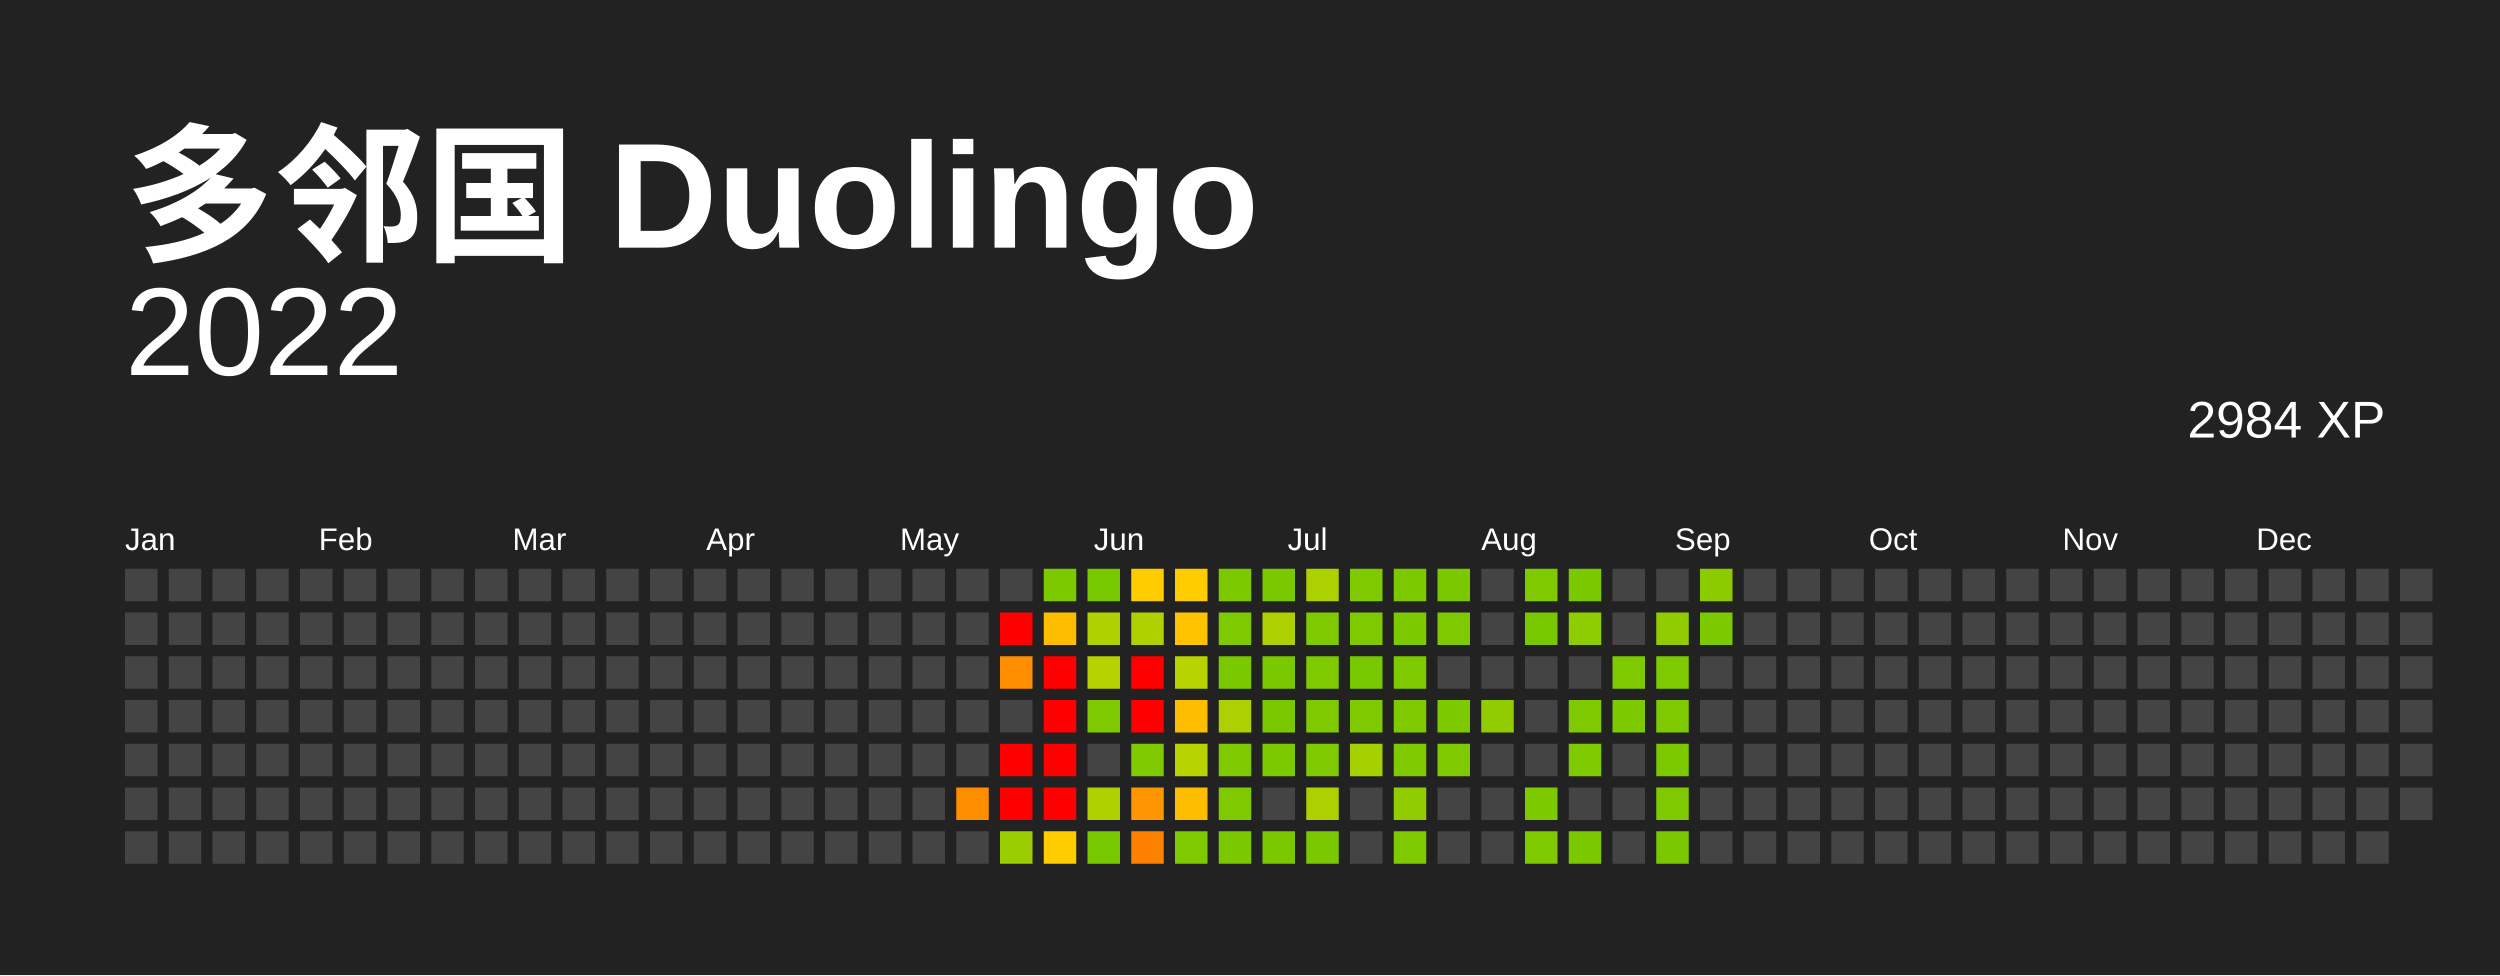
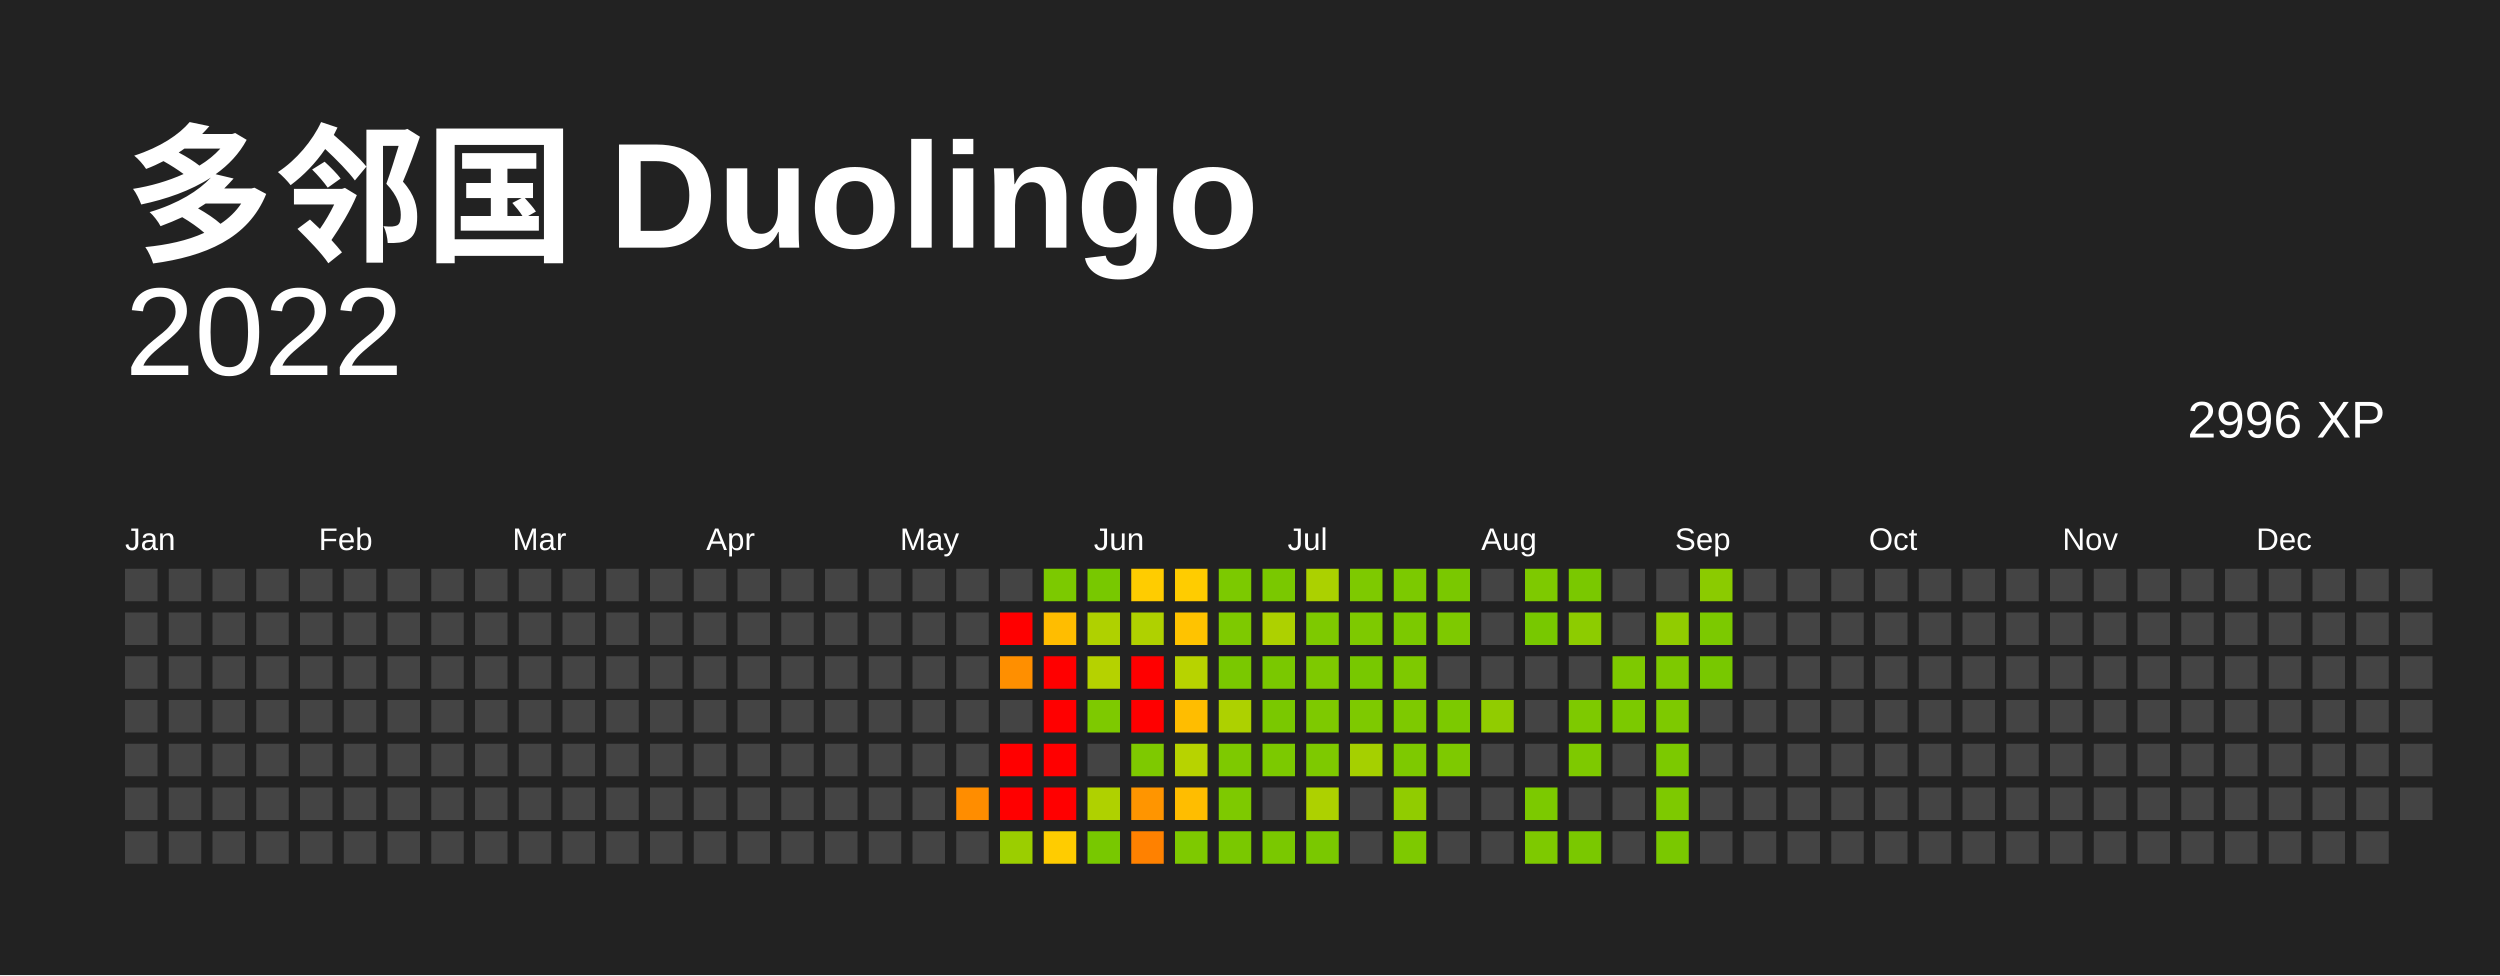
<svg xmlns="http://www.w3.org/2000/svg" baseProfile="full" height="78mm" version="1.1" viewBox="0,0,200,78" width="200mm">
  <defs />
  <rect fill="#222222" height="78" width="200" x="0" y="0" />
  <text fill="#FFFFFF" style="font-size:12px; font-family:Arial; font-weight:bold;" x="10" y="20"> 多邻国 Duolingo</text>
  <text alignment-baseline="hanging" fill="#FFFFFF" style="font-size:10.0px; font-family:Arial;" x="10" y="30">2022</text>
-   <text alignment-baseline="hanging" fill="#FFFFFF" style="font-size:4.125px; font-family:Arial;" x="175" y="35">2984 XP</text>
+   <text alignment-baseline="hanging" fill="#FFFFFF" style="font-size:4.125px; font-family:Arial;" x="175" y="35">2996 XP</text>
  <text fill="#FFFFFF" style="font-size:2.5px; font-family:Arial" x="10.0" y="44">Jan</text>
  <text fill="#FFFFFF" style="font-size:2.5px; font-family:Arial" x="25.5" y="44">Feb</text>
  <text fill="#FFFFFF" style="font-size:2.5px; font-family:Arial" x="41.0" y="44">Mar</text>
  <text fill="#FFFFFF" style="font-size:2.5px; font-family:Arial" x="56.5" y="44">Apr</text>
  <text fill="#FFFFFF" style="font-size:2.5px; font-family:Arial" x="72.0" y="44">May</text>
  <text fill="#FFFFFF" style="font-size:2.5px; font-family:Arial" x="87.5" y="44">Jun</text>
  <text fill="#FFFFFF" style="font-size:2.5px; font-family:Arial" x="103.0" y="44">Jul</text>
  <text fill="#FFFFFF" style="font-size:2.5px; font-family:Arial" x="118.5" y="44">Aug</text>
  <text fill="#FFFFFF" style="font-size:2.5px; font-family:Arial" x="134.0" y="44">Sep</text>
  <text fill="#FFFFFF" style="font-size:2.5px; font-family:Arial" x="149.5" y="44">Oct</text>
  <text fill="#FFFFFF" style="font-size:2.5px; font-family:Arial" x="165.0" y="44">Nov</text>
  <text fill="#FFFFFF" style="font-size:2.5px; font-family:Arial" x="180.5" y="44">Dec</text>
  <rect fill="#444444" height="2.6" width="2.6" x="10.0" y="45.5" />
  <rect fill="#444444" height="2.6" width="2.6" x="10.0" y="49.0" />
  <rect fill="#444444" height="2.6" width="2.6" x="10.0" y="52.5" />
  <rect fill="#444444" height="2.6" width="2.6" x="10.0" y="56.0" />
  <rect fill="#444444" height="2.6" width="2.6" x="10.0" y="59.5" />
  <rect fill="#444444" height="2.6" width="2.6" x="10.0" y="63.0" />
  <rect fill="#444444" height="2.6" width="2.6" x="10.0" y="66.5" />
  <rect fill="#444444" height="2.6" width="2.6" x="13.5" y="45.5" />
  <rect fill="#444444" height="2.6" width="2.6" x="13.5" y="49.0" />
  <rect fill="#444444" height="2.6" width="2.6" x="13.5" y="52.5" />
  <rect fill="#444444" height="2.6" width="2.6" x="13.5" y="56.0" />
  <rect fill="#444444" height="2.6" width="2.6" x="13.5" y="59.5" />
  <rect fill="#444444" height="2.6" width="2.6" x="13.5" y="63.0" />
  <rect fill="#444444" height="2.6" width="2.6" x="13.5" y="66.5" />
  <rect fill="#444444" height="2.6" width="2.6" x="17.0" y="45.5" />
  <rect fill="#444444" height="2.6" width="2.6" x="17.0" y="49.0" />
  <rect fill="#444444" height="2.6" width="2.6" x="17.0" y="52.5" />
  <rect fill="#444444" height="2.6" width="2.6" x="17.0" y="56.0" />
  <rect fill="#444444" height="2.6" width="2.6" x="17.0" y="59.5" />
  <rect fill="#444444" height="2.6" width="2.6" x="17.0" y="63.0" />
  <rect fill="#444444" height="2.6" width="2.6" x="17.0" y="66.5" />
  <rect fill="#444444" height="2.6" width="2.6" x="20.5" y="45.5" />
  <rect fill="#444444" height="2.6" width="2.6" x="20.5" y="49.0" />
  <rect fill="#444444" height="2.6" width="2.6" x="20.5" y="52.5" />
  <rect fill="#444444" height="2.6" width="2.6" x="20.5" y="56.0" />
  <rect fill="#444444" height="2.6" width="2.6" x="20.5" y="59.5" />
  <rect fill="#444444" height="2.6" width="2.6" x="20.5" y="63.0" />
  <rect fill="#444444" height="2.6" width="2.6" x="20.5" y="66.5" />
  <rect fill="#444444" height="2.6" width="2.6" x="24.0" y="45.5" />
  <rect fill="#444444" height="2.6" width="2.6" x="24.0" y="49.0" />
  <rect fill="#444444" height="2.6" width="2.6" x="24.0" y="52.5" />
  <rect fill="#444444" height="2.6" width="2.6" x="24.0" y="56.0" />
  <rect fill="#444444" height="2.6" width="2.6" x="24.0" y="59.5" />
  <rect fill="#444444" height="2.6" width="2.6" x="24.0" y="63.0" />
  <rect fill="#444444" height="2.6" width="2.6" x="24.0" y="66.5" />
  <rect fill="#444444" height="2.6" width="2.6" x="27.5" y="45.5" />
  <rect fill="#444444" height="2.6" width="2.6" x="27.5" y="49.0" />
  <rect fill="#444444" height="2.6" width="2.6" x="27.5" y="52.5" />
  <rect fill="#444444" height="2.6" width="2.6" x="27.5" y="56.0" />
  <rect fill="#444444" height="2.6" width="2.6" x="27.5" y="59.5" />
  <rect fill="#444444" height="2.6" width="2.6" x="27.5" y="63.0" />
  <rect fill="#444444" height="2.6" width="2.6" x="27.5" y="66.5" />
  <rect fill="#444444" height="2.6" width="2.6" x="31.0" y="45.5" />
  <rect fill="#444444" height="2.6" width="2.6" x="31.0" y="49.0" />
  <rect fill="#444444" height="2.6" width="2.6" x="31.0" y="52.5" />
  <rect fill="#444444" height="2.6" width="2.6" x="31.0" y="56.0" />
  <rect fill="#444444" height="2.6" width="2.6" x="31.0" y="59.5" />
  <rect fill="#444444" height="2.6" width="2.6" x="31.0" y="63.0" />
  <rect fill="#444444" height="2.6" width="2.6" x="31.0" y="66.5" />
  <rect fill="#444444" height="2.6" width="2.6" x="34.5" y="45.5" />
  <rect fill="#444444" height="2.6" width="2.6" x="34.5" y="49.0" />
  <rect fill="#444444" height="2.6" width="2.6" x="34.5" y="52.5" />
  <rect fill="#444444" height="2.6" width="2.6" x="34.5" y="56.0" />
  <rect fill="#444444" height="2.6" width="2.6" x="34.5" y="59.5" />
  <rect fill="#444444" height="2.6" width="2.6" x="34.5" y="63.0" />
  <rect fill="#444444" height="2.6" width="2.6" x="34.5" y="66.5" />
  <rect fill="#444444" height="2.6" width="2.6" x="38.0" y="45.5" />
  <rect fill="#444444" height="2.6" width="2.6" x="38.0" y="49.0" />
  <rect fill="#444444" height="2.6" width="2.6" x="38.0" y="52.5" />
  <rect fill="#444444" height="2.6" width="2.6" x="38.0" y="56.0" />
  <rect fill="#444444" height="2.6" width="2.6" x="38.0" y="59.5" />
  <rect fill="#444444" height="2.6" width="2.6" x="38.0" y="63.0" />
  <rect fill="#444444" height="2.6" width="2.6" x="38.0" y="66.5" />
  <rect fill="#444444" height="2.6" width="2.6" x="41.5" y="45.5" />
  <rect fill="#444444" height="2.6" width="2.6" x="41.5" y="49.0" />
  <rect fill="#444444" height="2.6" width="2.6" x="41.5" y="52.5" />
  <rect fill="#444444" height="2.6" width="2.6" x="41.5" y="56.0" />
  <rect fill="#444444" height="2.6" width="2.6" x="41.5" y="59.5" />
  <rect fill="#444444" height="2.6" width="2.6" x="41.5" y="63.0" />
  <rect fill="#444444" height="2.6" width="2.6" x="41.5" y="66.5" />
  <rect fill="#444444" height="2.6" width="2.6" x="45.0" y="45.5" />
  <rect fill="#444444" height="2.6" width="2.6" x="45.0" y="49.0" />
  <rect fill="#444444" height="2.6" width="2.6" x="45.0" y="52.5" />
  <rect fill="#444444" height="2.6" width="2.6" x="45.0" y="56.0" />
  <rect fill="#444444" height="2.6" width="2.6" x="45.0" y="59.5" />
  <rect fill="#444444" height="2.6" width="2.6" x="45.0" y="63.0" />
  <rect fill="#444444" height="2.6" width="2.6" x="45.0" y="66.5" />
  <rect fill="#444444" height="2.6" width="2.6" x="48.5" y="45.5" />
  <rect fill="#444444" height="2.6" width="2.6" x="48.5" y="49.0" />
  <rect fill="#444444" height="2.6" width="2.6" x="48.5" y="52.5" />
  <rect fill="#444444" height="2.6" width="2.6" x="48.5" y="56.0" />
  <rect fill="#444444" height="2.6" width="2.6" x="48.5" y="59.5" />
  <rect fill="#444444" height="2.6" width="2.6" x="48.5" y="63.0" />
  <rect fill="#444444" height="2.6" width="2.6" x="48.5" y="66.5" />
  <rect fill="#444444" height="2.6" width="2.6" x="52.0" y="45.5" />
  <rect fill="#444444" height="2.6" width="2.6" x="52.0" y="49.0" />
  <rect fill="#444444" height="2.6" width="2.6" x="52.0" y="52.5" />
  <rect fill="#444444" height="2.6" width="2.6" x="52.0" y="56.0" />
  <rect fill="#444444" height="2.6" width="2.6" x="52.0" y="59.5" />
  <rect fill="#444444" height="2.6" width="2.6" x="52.0" y="63.0" />
  <rect fill="#444444" height="2.6" width="2.6" x="52.0" y="66.5" />
  <rect fill="#444444" height="2.6" width="2.6" x="55.5" y="45.5" />
  <rect fill="#444444" height="2.6" width="2.6" x="55.5" y="49.0" />
  <rect fill="#444444" height="2.6" width="2.6" x="55.5" y="52.5" />
  <rect fill="#444444" height="2.6" width="2.6" x="55.5" y="56.0" />
  <rect fill="#444444" height="2.6" width="2.6" x="55.5" y="59.5" />
  <rect fill="#444444" height="2.6" width="2.6" x="55.5" y="63.0" />
  <rect fill="#444444" height="2.6" width="2.6" x="55.5" y="66.5" />
  <rect fill="#444444" height="2.6" width="2.6" x="59.0" y="45.5" />
  <rect fill="#444444" height="2.6" width="2.6" x="59.0" y="49.0" />
  <rect fill="#444444" height="2.6" width="2.6" x="59.0" y="52.5" />
  <rect fill="#444444" height="2.6" width="2.6" x="59.0" y="56.0" />
  <rect fill="#444444" height="2.6" width="2.6" x="59.0" y="59.5" />
  <rect fill="#444444" height="2.6" width="2.6" x="59.0" y="63.0" />
  <rect fill="#444444" height="2.6" width="2.6" x="59.0" y="66.5" />
  <rect fill="#444444" height="2.6" width="2.6" x="62.5" y="45.5" />
  <rect fill="#444444" height="2.6" width="2.6" x="62.5" y="49.0" />
  <rect fill="#444444" height="2.6" width="2.6" x="62.5" y="52.5" />
  <rect fill="#444444" height="2.6" width="2.6" x="62.5" y="56.0" />
  <rect fill="#444444" height="2.6" width="2.6" x="62.5" y="59.5" />
  <rect fill="#444444" height="2.6" width="2.6" x="62.5" y="63.0" />
  <rect fill="#444444" height="2.6" width="2.6" x="62.5" y="66.5" />
  <rect fill="#444444" height="2.6" width="2.6" x="66.0" y="45.5" />
  <rect fill="#444444" height="2.6" width="2.6" x="66.0" y="49.0" />
  <rect fill="#444444" height="2.6" width="2.6" x="66.0" y="52.5" />
  <rect fill="#444444" height="2.6" width="2.6" x="66.0" y="56.0" />
  <rect fill="#444444" height="2.6" width="2.6" x="66.0" y="59.5" />
  <rect fill="#444444" height="2.6" width="2.6" x="66.0" y="63.0" />
  <rect fill="#444444" height="2.6" width="2.6" x="66.0" y="66.5" />
  <rect fill="#444444" height="2.6" width="2.6" x="69.5" y="45.5" />
  <rect fill="#444444" height="2.6" width="2.6" x="69.5" y="49.0" />
  <rect fill="#444444" height="2.6" width="2.6" x="69.5" y="52.5" />
  <rect fill="#444444" height="2.6" width="2.6" x="69.5" y="56.0" />
  <rect fill="#444444" height="2.6" width="2.6" x="69.5" y="59.5" />
  <rect fill="#444444" height="2.6" width="2.6" x="69.5" y="63.0" />
  <rect fill="#444444" height="2.6" width="2.6" x="69.5" y="66.5" />
  <rect fill="#444444" height="2.6" width="2.6" x="73.0" y="45.5" />
  <rect fill="#444444" height="2.6" width="2.6" x="73.0" y="49.0" />
  <rect fill="#444444" height="2.6" width="2.6" x="73.0" y="52.5" />
  <rect fill="#444444" height="2.6" width="2.6" x="73.0" y="56.0" />
  <rect fill="#444444" height="2.6" width="2.6" x="73.0" y="59.5" />
  <rect fill="#444444" height="2.6" width="2.6" x="73.0" y="63.0" />
  <rect fill="#444444" height="2.6" width="2.6" x="73.0" y="66.5" />
  <rect fill="#444444" height="2.6" width="2.6" x="76.5" y="45.5" />
  <rect fill="#444444" height="2.6" width="2.6" x="76.5" y="49.0" />
  <rect fill="#444444" height="2.6" width="2.6" x="76.5" y="52.5" />
  <rect fill="#444444" height="2.6" width="2.6" x="76.5" y="56.0" />
  <rect fill="#444444" height="2.6" width="2.6" x="76.5" y="59.5" />
  <rect fill="#ff8d00" height="2.6" width="2.6" x="76.5" y="63.0" />
  <rect fill="#444444" height="2.6" width="2.6" x="76.5" y="66.5" />
  <rect fill="#444444" height="2.6" width="2.6" x="80.0" y="45.5" />
  <rect fill="red" height="2.6" width="2.6" x="80.0" y="49.0" />
  <rect fill="#ff8f00" height="2.6" width="2.6" x="80.0" y="52.5" />
  <rect fill="#444444" height="2.6" width="2.6" x="80.0" y="56.0" />
  <rect fill="red" height="2.6" width="2.6" x="80.0" y="59.5" />
  <rect fill="red" height="2.6" width="2.6" x="80.0" y="63.0" />
  <rect fill="#9bce00" height="2.6" width="2.6" x="80.0" y="66.5" />
  <rect fill="#7cc900" height="2.6" width="2.6" x="83.5" y="45.5" />
  <rect fill="#ffbd00" height="2.6" width="2.6" x="83.5" y="49.0" />
  <rect fill="red" height="2.6" width="2.6" x="83.5" y="52.5" />
  <rect fill="red" height="2.6" width="2.6" x="83.5" y="56.0" />
  <rect fill="red" height="2.6" width="2.6" x="83.5" y="59.5" />
  <rect fill="red" height="2.6" width="2.6" x="83.5" y="63.0" />
  <rect fill="#ffcc00" height="2.6" width="2.6" x="83.5" y="66.5" />
  <rect fill="#78c800" height="2.6" width="2.6" x="87.0" y="45.5" />
  <rect fill="#afd100" height="2.6" width="2.6" x="87.0" y="49.0" />
  <rect fill="#b5d200" height="2.6" width="2.6" x="87.0" y="52.5" />
  <rect fill="#7ec900" height="2.6" width="2.6" x="87.0" y="56.0" />
  <rect fill="#444444" height="2.6" width="2.6" x="87.0" y="59.5" />
  <rect fill="#afd100" height="2.6" width="2.6" x="87.0" y="63.0" />
  <rect fill="#78c800" height="2.6" width="2.6" x="87.0" y="66.5" />
  <rect fill="#ffcc00" height="2.6" width="2.6" x="90.5" y="45.5" />
  <rect fill="#afd100" height="2.6" width="2.6" x="90.5" y="49.0" />
  <rect fill="red" height="2.6" width="2.6" x="90.5" y="52.5" />
  <rect fill="red" height="2.6" width="2.6" x="90.5" y="56.0" />
  <rect fill="#7ec900" height="2.6" width="2.6" x="90.5" y="59.5" />
  <rect fill="#ff9500" height="2.6" width="2.6" x="90.5" y="63.0" />
  <rect fill="#ff8100" height="2.6" width="2.6" x="90.5" y="66.5" />
  <rect fill="#ffcc00" height="2.6" width="2.6" x="94.0" y="45.5" />
  <rect fill="#ffc300" height="2.6" width="2.6" x="94.0" y="49.0" />
  <rect fill="#b7d300" height="2.6" width="2.6" x="94.0" y="52.5" />
  <rect fill="#ffbd00" height="2.6" width="2.6" x="94.0" y="56.0" />
  <rect fill="#b7d300" height="2.6" width="2.6" x="94.0" y="59.5" />
  <rect fill="#ffbd00" height="2.6" width="2.6" x="94.0" y="63.0" />
  <rect fill="#7ec900" height="2.6" width="2.6" x="94.0" y="66.5" />
  <rect fill="#7cc900" height="2.6" width="2.6" x="97.5" y="45.5" />
  <rect fill="#7ec900" height="2.6" width="2.6" x="97.5" y="49.0" />
  <rect fill="#7ac800" height="2.6" width="2.6" x="97.5" y="52.5" />
  <rect fill="#add100" height="2.6" width="2.6" x="97.5" y="56.0" />
  <rect fill="#7ec900" height="2.6" width="2.6" x="97.5" y="59.5" />
  <rect fill="#7ec900" height="2.6" width="2.6" x="97.5" y="63.0" />
  <rect fill="#7ac800" height="2.6" width="2.6" x="97.5" y="66.5" />
  <rect fill="#7ac800" height="2.6" width="2.6" x="101.0" y="45.5" />
  <rect fill="#add100" height="2.6" width="2.6" x="101.0" y="49.0" />
  <rect fill="#7ac800" height="2.6" width="2.6" x="101.0" y="52.5" />
  <rect fill="#7ac800" height="2.6" width="2.6" x="101.0" y="56.0" />
  <rect fill="#7cc900" height="2.6" width="2.6" x="101.0" y="59.5" />
  <rect fill="#444444" height="2.6" width="2.6" x="101.0" y="63.0" />
  <rect fill="#7ac800" height="2.6" width="2.6" x="101.0" y="66.5" />
  <rect fill="#abd100" height="2.6" width="2.6" x="104.5" y="45.5" />
  <rect fill="#7ec900" height="2.6" width="2.6" x="104.5" y="49.0" />
  <rect fill="#7ec900" height="2.6" width="2.6" x="104.5" y="52.5" />
  <rect fill="#7ec900" height="2.6" width="2.6" x="104.5" y="56.0" />
  <rect fill="#7ec900" height="2.6" width="2.6" x="104.5" y="59.5" />
  <rect fill="#add100" height="2.6" width="2.6" x="104.5" y="63.0" />
  <rect fill="#7ac800" height="2.6" width="2.6" x="104.5" y="66.5" />
  <rect fill="#7ec900" height="2.6" width="2.6" x="108.0" y="45.5" />
  <rect fill="#7ec900" height="2.6" width="2.6" x="108.0" y="49.0" />
  <rect fill="#78c800" height="2.6" width="2.6" x="108.0" y="52.5" />
  <rect fill="#7ec900" height="2.6" width="2.6" x="108.0" y="56.0" />
  <rect fill="#a5d000" height="2.6" width="2.6" x="108.0" y="59.5" />
  <rect fill="#444444" height="2.6" width="2.6" x="108.0" y="63.0" />
  <rect fill="#444444" height="2.6" width="2.6" x="108.0" y="66.5" />
  <rect fill="#7cc900" height="2.6" width="2.6" x="111.5" y="45.5" />
  <rect fill="#7cc900" height="2.6" width="2.6" x="111.5" y="49.0" />
  <rect fill="#7ec900" height="2.6" width="2.6" x="111.5" y="52.5" />
  <rect fill="#7ec900" height="2.6" width="2.6" x="111.5" y="56.0" />
  <rect fill="#7ec900" height="2.6" width="2.6" x="111.5" y="59.5" />
  <rect fill="#91cc00" height="2.6" width="2.6" x="111.5" y="63.0" />
  <rect fill="#7ec900" height="2.6" width="2.6" x="111.5" y="66.5" />
  <rect fill="#7ac800" height="2.6" width="2.6" x="115.0" y="45.5" />
  <rect fill="#7ec900" height="2.6" width="2.6" x="115.0" y="49.0" />
  <rect fill="#444444" height="2.6" width="2.6" x="115.0" y="52.5" />
  <rect fill="#7cc900" height="2.6" width="2.6" x="115.0" y="56.0" />
  <rect fill="#7ec900" height="2.6" width="2.6" x="115.0" y="59.5" />
  <rect fill="#444444" height="2.6" width="2.6" x="115.0" y="63.0" />
  <rect fill="#444444" height="2.6" width="2.6" x="115.0" y="66.5" />
  <rect fill="#444444" height="2.6" width="2.6" x="118.5" y="45.5" />
  <rect fill="#444444" height="2.6" width="2.6" x="118.5" y="49.0" />
  <rect fill="#444444" height="2.6" width="2.6" x="118.5" y="52.5" />
  <rect fill="#91cc00" height="2.6" width="2.6" x="118.5" y="56.0" />
  <rect fill="#444444" height="2.6" width="2.6" x="118.5" y="59.5" />
  <rect fill="#444444" height="2.6" width="2.6" x="118.5" y="63.0" />
  <rect fill="#444444" height="2.6" width="2.6" x="118.5" y="66.5" />
  <rect fill="#7ec900" height="2.6" width="2.6" x="122.0" y="45.5" />
  <rect fill="#78c800" height="2.6" width="2.6" x="122.0" y="49.0" />
  <rect fill="#444444" height="2.6" width="2.6" x="122.0" y="52.5" />
  <rect fill="#444444" height="2.6" width="2.6" x="122.0" y="56.0" />
  <rect fill="#444444" height="2.6" width="2.6" x="122.0" y="59.5" />
  <rect fill="#7cc900" height="2.6" width="2.6" x="122.0" y="63.0" />
  <rect fill="#7ec900" height="2.6" width="2.6" x="122.0" y="66.5" />
  <rect fill="#7ac800" height="2.6" width="2.6" x="125.5" y="45.5" />
  <rect fill="#8dcc00" height="2.6" width="2.6" x="125.5" y="49.0" />
  <rect fill="#444444" height="2.6" width="2.6" x="125.5" y="52.5" />
  <rect fill="#7ec900" height="2.6" width="2.6" x="125.5" y="56.0" />
  <rect fill="#7ec900" height="2.6" width="2.6" x="125.5" y="59.5" />
  <rect fill="#444444" height="2.6" width="2.6" x="125.5" y="63.0" />
  <rect fill="#7ac800" height="2.6" width="2.6" x="125.5" y="66.5" />
  <rect fill="#444444" height="2.6" width="2.6" x="129.0" y="45.5" />
  <rect fill="#444444" height="2.6" width="2.6" x="129.0" y="49.0" />
  <rect fill="#7ec900" height="2.6" width="2.6" x="129.0" y="52.5" />
  <rect fill="#7cc900" height="2.6" width="2.6" x="129.0" y="56.0" />
  <rect fill="#444444" height="2.6" width="2.6" x="129.0" y="59.5" />
  <rect fill="#444444" height="2.6" width="2.6" x="129.0" y="63.0" />
  <rect fill="#444444" height="2.6" width="2.6" x="129.0" y="66.5" />
  <rect fill="#444444" height="2.6" width="2.6" x="132.5" y="45.5" />
  <rect fill="#91cc00" height="2.6" width="2.6" x="132.5" y="49.0" />
  <rect fill="#7ec900" height="2.6" width="2.6" x="132.5" y="52.5" />
  <rect fill="#7ec900" height="2.6" width="2.6" x="132.5" y="56.0" />
  <rect fill="#7cc900" height="2.6" width="2.6" x="132.5" y="59.5" />
  <rect fill="#7ec900" height="2.6" width="2.6" x="132.5" y="63.0" />
  <rect fill="#7ac800" height="2.6" width="2.6" x="132.5" y="66.5" />
  <rect fill="#8bcb00" height="2.6" width="2.6" x="136.0" y="45.5" />
  <rect fill="#7cc900" height="2.6" width="2.6" x="136.0" y="49.0" />
-   <rect fill="#444444" height="2.6" width="2.6" x="136.0" y="52.5" />
+   <rect fill="#78c800" height="2.6" width="2.6" x="136.0" y="52.5" />
  <rect fill="#444444" height="2.6" width="2.6" x="136.0" y="56.0" />
  <rect fill="#444444" height="2.6" width="2.6" x="136.0" y="59.5" />
  <rect fill="#444444" height="2.6" width="2.6" x="136.0" y="63.0" />
  <rect fill="#444444" height="2.6" width="2.6" x="136.0" y="66.5" />
  <rect fill="#444444" height="2.6" width="2.6" x="139.5" y="45.5" />
  <rect fill="#444444" height="2.6" width="2.6" x="139.5" y="49.0" />
  <rect fill="#444444" height="2.6" width="2.6" x="139.5" y="52.5" />
  <rect fill="#444444" height="2.6" width="2.6" x="139.5" y="56.0" />
  <rect fill="#444444" height="2.6" width="2.6" x="139.5" y="59.5" />
  <rect fill="#444444" height="2.6" width="2.6" x="139.5" y="63.0" />
  <rect fill="#444444" height="2.6" width="2.6" x="139.5" y="66.5" />
  <rect fill="#444444" height="2.6" width="2.6" x="143.0" y="45.5" />
  <rect fill="#444444" height="2.6" width="2.6" x="143.0" y="49.0" />
  <rect fill="#444444" height="2.6" width="2.6" x="143.0" y="52.5" />
  <rect fill="#444444" height="2.6" width="2.6" x="143.0" y="56.0" />
  <rect fill="#444444" height="2.6" width="2.6" x="143.0" y="59.5" />
  <rect fill="#444444" height="2.6" width="2.6" x="143.0" y="63.0" />
  <rect fill="#444444" height="2.6" width="2.6" x="143.0" y="66.5" />
  <rect fill="#444444" height="2.6" width="2.6" x="146.5" y="45.5" />
  <rect fill="#444444" height="2.6" width="2.6" x="146.5" y="49.0" />
  <rect fill="#444444" height="2.6" width="2.6" x="146.5" y="52.5" />
  <rect fill="#444444" height="2.6" width="2.6" x="146.5" y="56.0" />
  <rect fill="#444444" height="2.6" width="2.6" x="146.5" y="59.5" />
  <rect fill="#444444" height="2.6" width="2.6" x="146.5" y="63.0" />
  <rect fill="#444444" height="2.6" width="2.6" x="146.5" y="66.5" />
  <rect fill="#444444" height="2.6" width="2.6" x="150.0" y="45.5" />
  <rect fill="#444444" height="2.6" width="2.6" x="150.0" y="49.0" />
  <rect fill="#444444" height="2.6" width="2.6" x="150.0" y="52.5" />
  <rect fill="#444444" height="2.6" width="2.6" x="150.0" y="56.0" />
  <rect fill="#444444" height="2.6" width="2.6" x="150.0" y="59.5" />
  <rect fill="#444444" height="2.6" width="2.6" x="150.0" y="63.0" />
  <rect fill="#444444" height="2.6" width="2.6" x="150.0" y="66.5" />
  <rect fill="#444444" height="2.6" width="2.6" x="153.5" y="45.5" />
  <rect fill="#444444" height="2.6" width="2.6" x="153.5" y="49.0" />
  <rect fill="#444444" height="2.6" width="2.6" x="153.5" y="52.5" />
  <rect fill="#444444" height="2.6" width="2.6" x="153.5" y="56.0" />
  <rect fill="#444444" height="2.6" width="2.6" x="153.5" y="59.5" />
  <rect fill="#444444" height="2.6" width="2.6" x="153.5" y="63.0" />
  <rect fill="#444444" height="2.6" width="2.6" x="153.5" y="66.5" />
  <rect fill="#444444" height="2.6" width="2.6" x="157.0" y="45.5" />
  <rect fill="#444444" height="2.6" width="2.6" x="157.0" y="49.0" />
  <rect fill="#444444" height="2.6" width="2.6" x="157.0" y="52.5" />
  <rect fill="#444444" height="2.6" width="2.6" x="157.0" y="56.0" />
  <rect fill="#444444" height="2.6" width="2.6" x="157.0" y="59.5" />
  <rect fill="#444444" height="2.6" width="2.6" x="157.0" y="63.0" />
  <rect fill="#444444" height="2.6" width="2.6" x="157.0" y="66.5" />
  <rect fill="#444444" height="2.6" width="2.6" x="160.5" y="45.5" />
  <rect fill="#444444" height="2.6" width="2.6" x="160.5" y="49.0" />
  <rect fill="#444444" height="2.6" width="2.6" x="160.5" y="52.5" />
  <rect fill="#444444" height="2.6" width="2.6" x="160.5" y="56.0" />
  <rect fill="#444444" height="2.6" width="2.6" x="160.5" y="59.5" />
  <rect fill="#444444" height="2.6" width="2.6" x="160.5" y="63.0" />
  <rect fill="#444444" height="2.6" width="2.6" x="160.5" y="66.5" />
  <rect fill="#444444" height="2.6" width="2.6" x="164.0" y="45.5" />
  <rect fill="#444444" height="2.6" width="2.6" x="164.0" y="49.0" />
  <rect fill="#444444" height="2.6" width="2.6" x="164.0" y="52.5" />
  <rect fill="#444444" height="2.6" width="2.6" x="164.0" y="56.0" />
  <rect fill="#444444" height="2.6" width="2.6" x="164.0" y="59.5" />
  <rect fill="#444444" height="2.6" width="2.6" x="164.0" y="63.0" />
  <rect fill="#444444" height="2.6" width="2.6" x="164.0" y="66.5" />
  <rect fill="#444444" height="2.6" width="2.6" x="167.5" y="45.5" />
  <rect fill="#444444" height="2.6" width="2.6" x="167.5" y="49.0" />
  <rect fill="#444444" height="2.6" width="2.6" x="167.5" y="52.5" />
  <rect fill="#444444" height="2.6" width="2.6" x="167.5" y="56.0" />
  <rect fill="#444444" height="2.6" width="2.6" x="167.5" y="59.5" />
  <rect fill="#444444" height="2.6" width="2.6" x="167.5" y="63.0" />
  <rect fill="#444444" height="2.6" width="2.6" x="167.5" y="66.5" />
  <rect fill="#444444" height="2.6" width="2.6" x="171.0" y="45.5" />
  <rect fill="#444444" height="2.6" width="2.6" x="171.0" y="49.0" />
  <rect fill="#444444" height="2.6" width="2.6" x="171.0" y="52.5" />
  <rect fill="#444444" height="2.6" width="2.6" x="171.0" y="56.0" />
  <rect fill="#444444" height="2.6" width="2.6" x="171.0" y="59.5" />
  <rect fill="#444444" height="2.6" width="2.6" x="171.0" y="63.0" />
  <rect fill="#444444" height="2.6" width="2.6" x="171.0" y="66.5" />
  <rect fill="#444444" height="2.6" width="2.6" x="174.5" y="45.5" />
  <rect fill="#444444" height="2.6" width="2.6" x="174.5" y="49.0" />
  <rect fill="#444444" height="2.6" width="2.6" x="174.5" y="52.5" />
  <rect fill="#444444" height="2.6" width="2.6" x="174.5" y="56.0" />
  <rect fill="#444444" height="2.6" width="2.6" x="174.5" y="59.5" />
  <rect fill="#444444" height="2.6" width="2.6" x="174.5" y="63.0" />
  <rect fill="#444444" height="2.6" width="2.6" x="174.5" y="66.5" />
  <rect fill="#444444" height="2.6" width="2.6" x="178.0" y="45.5" />
  <rect fill="#444444" height="2.6" width="2.6" x="178.0" y="49.0" />
  <rect fill="#444444" height="2.6" width="2.6" x="178.0" y="52.5" />
  <rect fill="#444444" height="2.6" width="2.6" x="178.0" y="56.0" />
  <rect fill="#444444" height="2.6" width="2.6" x="178.0" y="59.5" />
  <rect fill="#444444" height="2.6" width="2.6" x="178.0" y="63.0" />
  <rect fill="#444444" height="2.6" width="2.6" x="178.0" y="66.5" />
  <rect fill="#444444" height="2.6" width="2.6" x="181.5" y="45.5" />
  <rect fill="#444444" height="2.6" width="2.6" x="181.5" y="49.0" />
  <rect fill="#444444" height="2.6" width="2.6" x="181.5" y="52.5" />
  <rect fill="#444444" height="2.6" width="2.6" x="181.5" y="56.0" />
  <rect fill="#444444" height="2.6" width="2.6" x="181.5" y="59.5" />
  <rect fill="#444444" height="2.6" width="2.6" x="181.5" y="63.0" />
  <rect fill="#444444" height="2.6" width="2.6" x="181.5" y="66.5" />
  <rect fill="#444444" height="2.6" width="2.6" x="185.0" y="45.5" />
  <rect fill="#444444" height="2.6" width="2.6" x="185.0" y="49.0" />
  <rect fill="#444444" height="2.6" width="2.6" x="185.0" y="52.5" />
  <rect fill="#444444" height="2.6" width="2.6" x="185.0" y="56.0" />
  <rect fill="#444444" height="2.6" width="2.6" x="185.0" y="59.5" />
  <rect fill="#444444" height="2.6" width="2.6" x="185.0" y="63.0" />
  <rect fill="#444444" height="2.6" width="2.6" x="185.0" y="66.5" />
  <rect fill="#444444" height="2.6" width="2.6" x="188.5" y="45.5" />
  <rect fill="#444444" height="2.6" width="2.6" x="188.5" y="49.0" />
  <rect fill="#444444" height="2.6" width="2.6" x="188.5" y="52.5" />
  <rect fill="#444444" height="2.6" width="2.6" x="188.5" y="56.0" />
  <rect fill="#444444" height="2.6" width="2.6" x="188.5" y="59.5" />
  <rect fill="#444444" height="2.6" width="2.6" x="188.5" y="63.0" />
  <rect fill="#444444" height="2.6" width="2.6" x="188.5" y="66.5" />
  <rect fill="#444444" height="2.6" width="2.6" x="192.0" y="45.5" />
  <rect fill="#444444" height="2.6" width="2.6" x="192.0" y="49.0" />
  <rect fill="#444444" height="2.6" width="2.6" x="192.0" y="52.5" />
  <rect fill="#444444" height="2.6" width="2.6" x="192.0" y="56.0" />
  <rect fill="#444444" height="2.6" width="2.6" x="192.0" y="59.5" />
  <rect fill="#444444" height="2.6" width="2.6" x="192.0" y="63.0" />
</svg>
